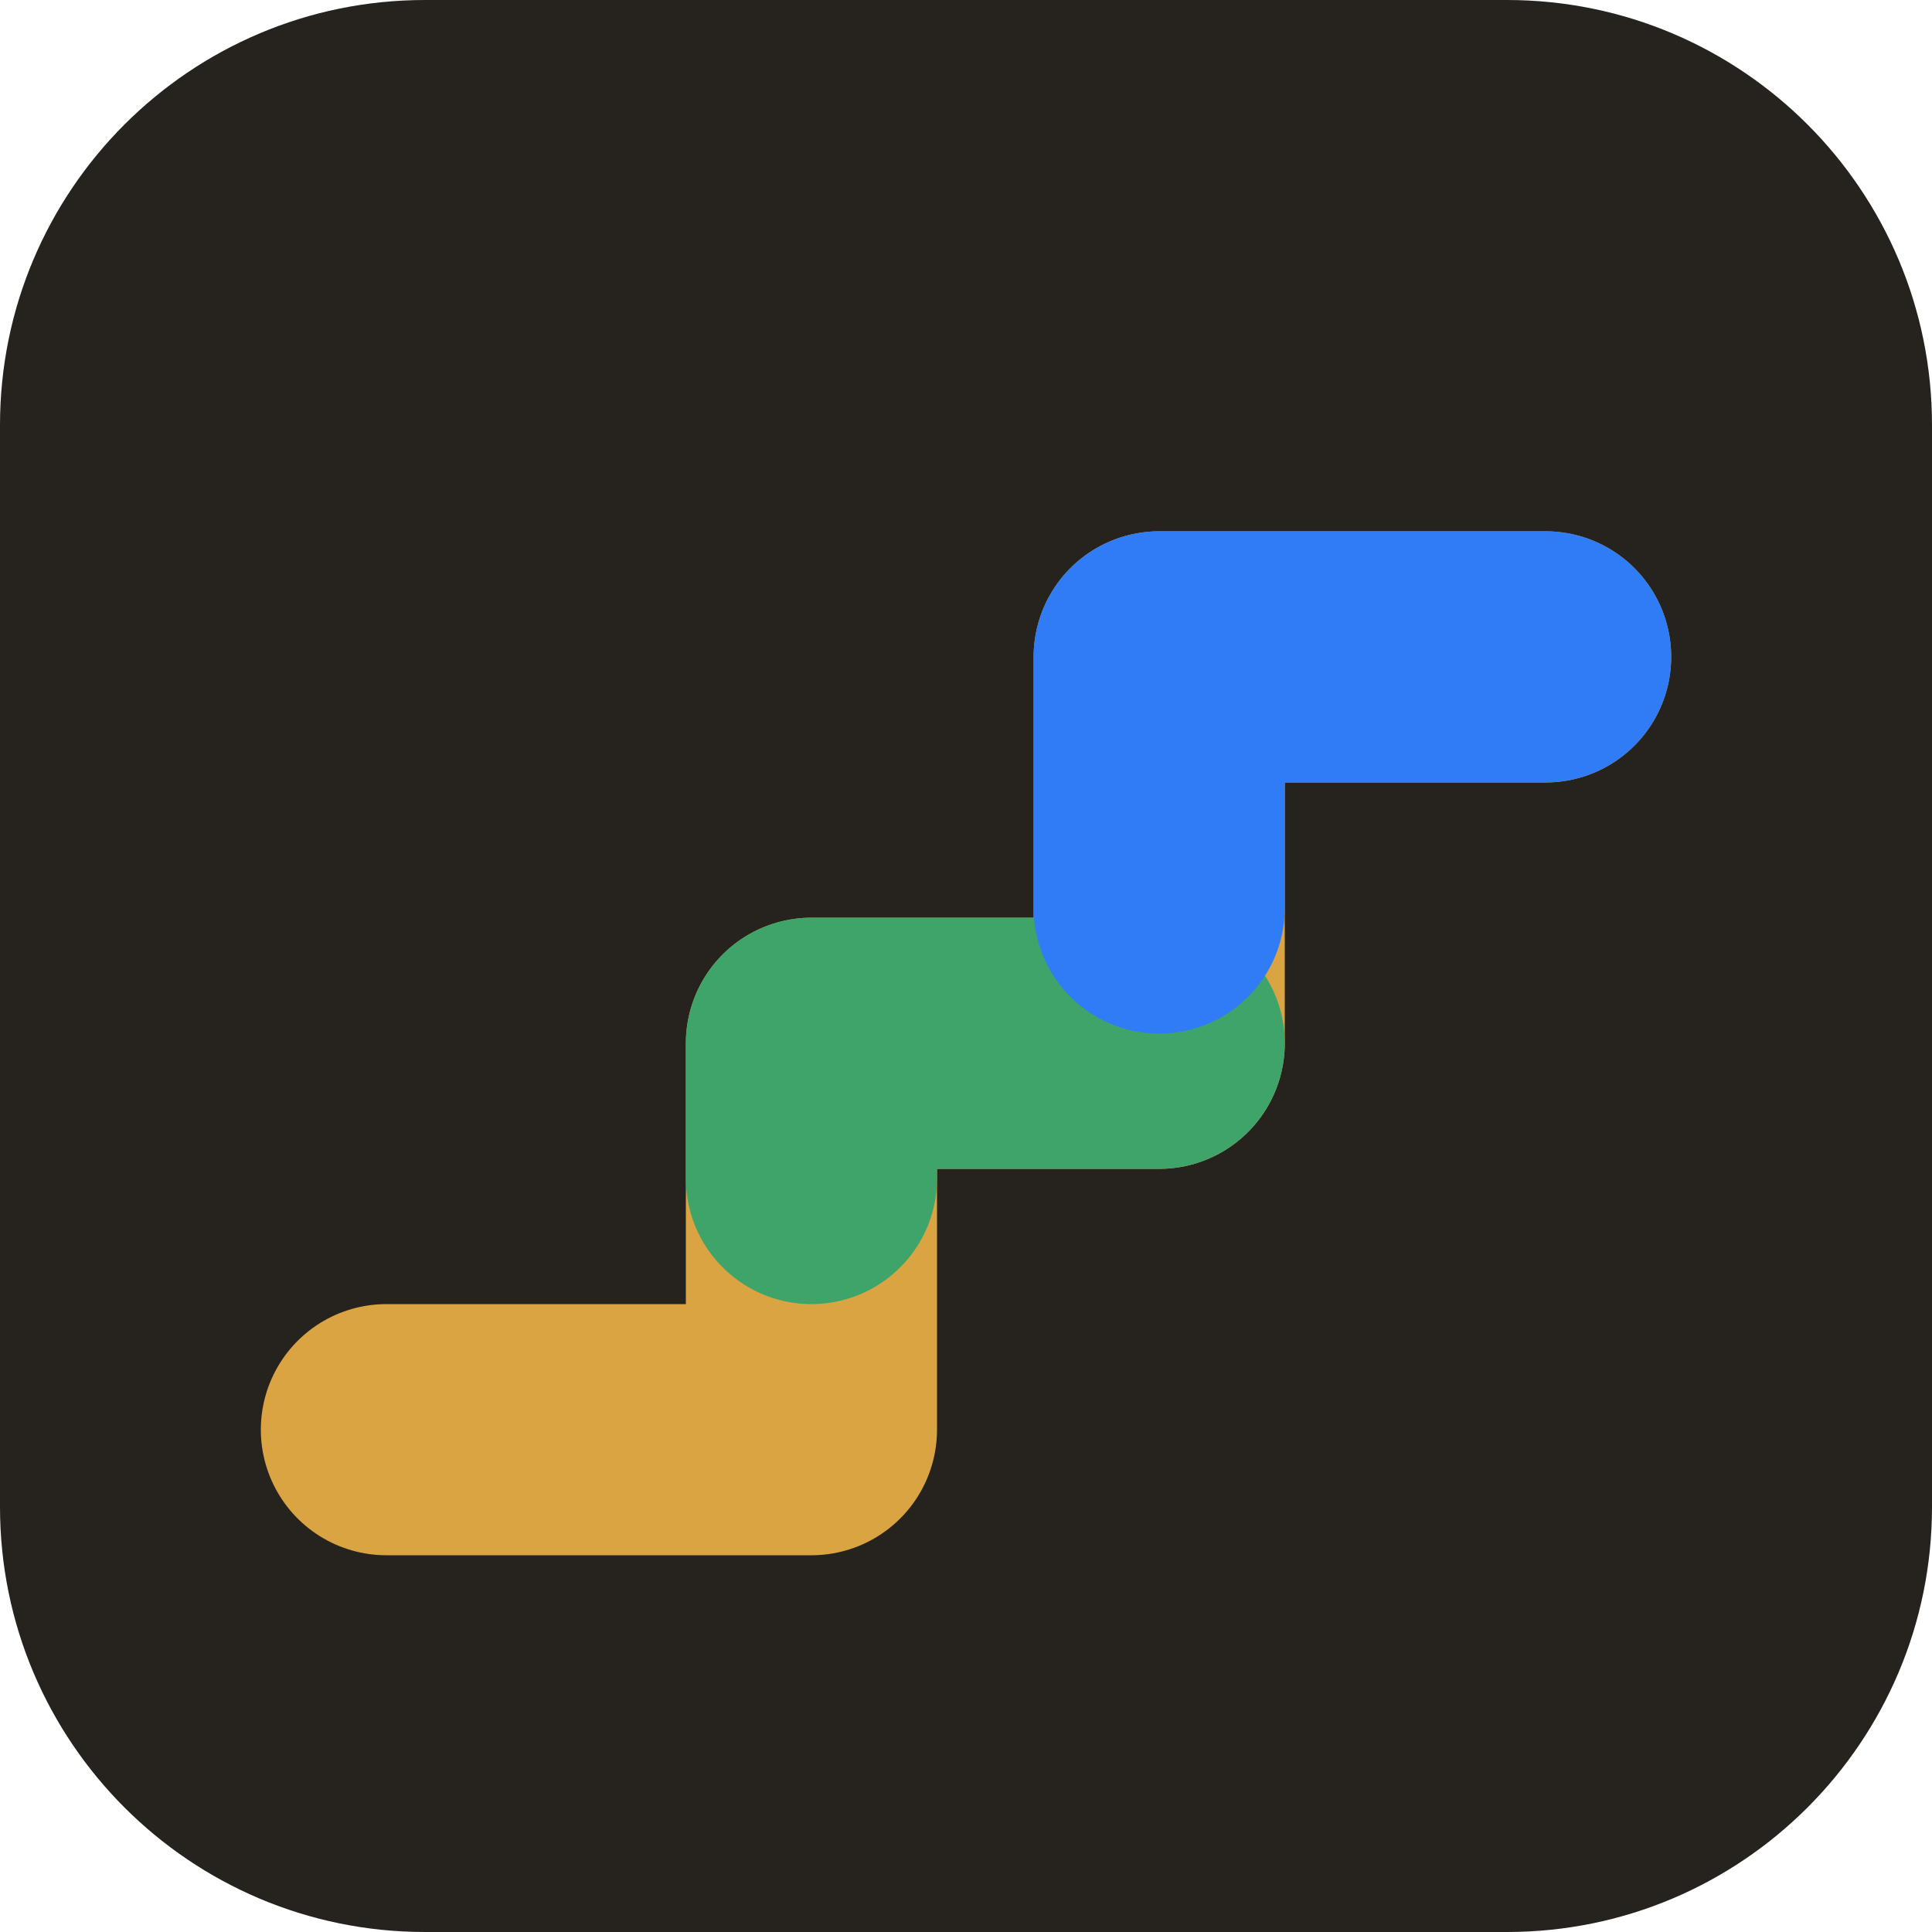
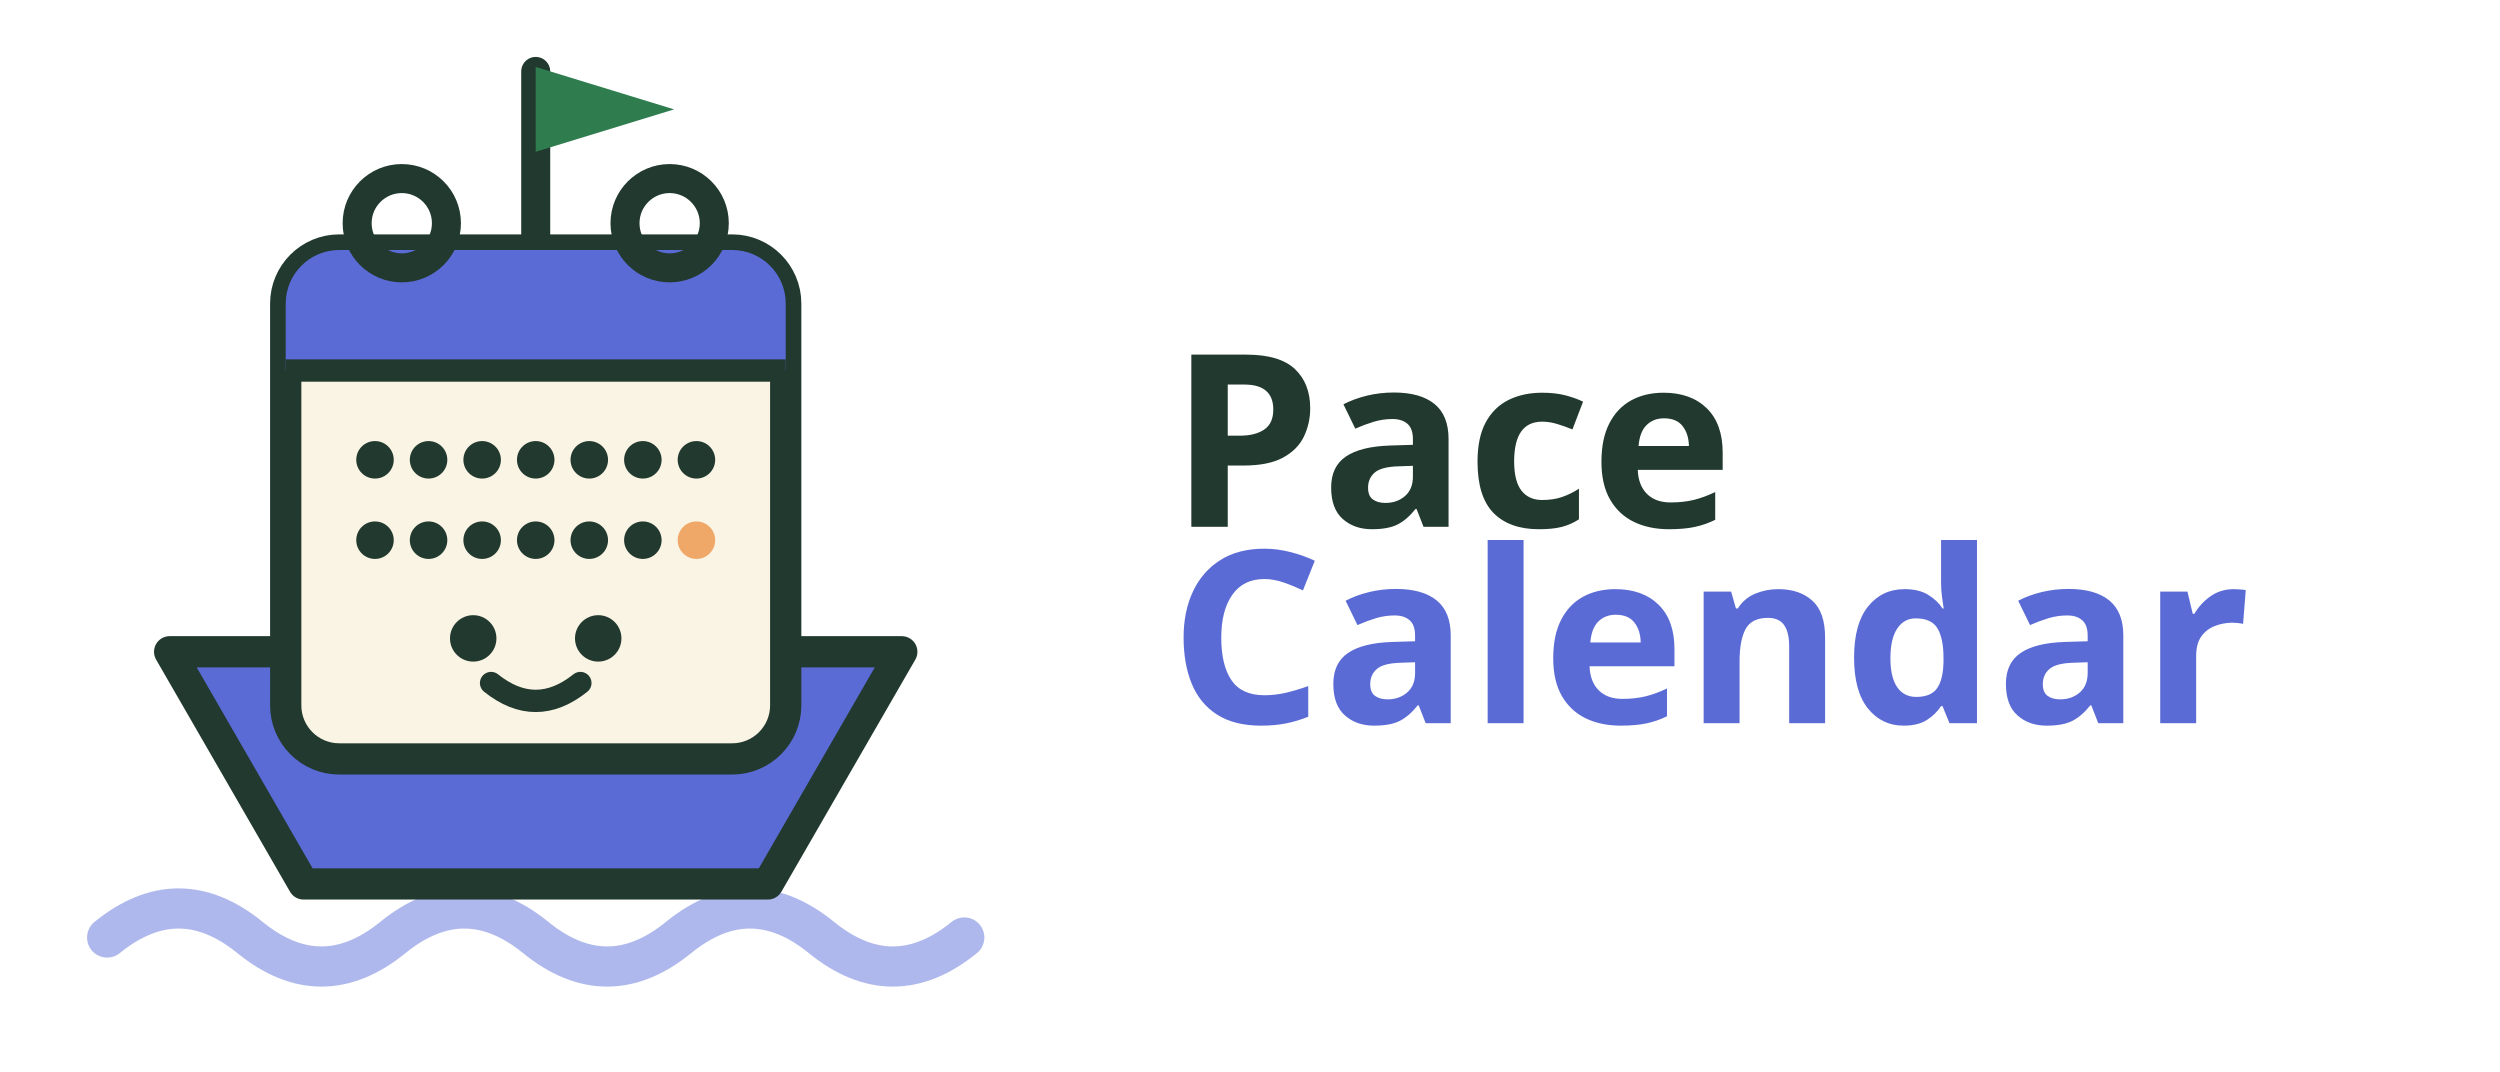
- <svg xmlns="http://www.w3.org/2000/svg" viewBox="0 0 100 100">
-   <rect width="100" height="100" rx="22" fill="#26221D" />
-   <path d="M20 74 H42 V54 H60 V34 H80" fill="none" stroke-width="13" stroke-linecap="round" stroke-linejoin="round" stroke="#D9A441" />
-   <path d="M42 61 V54 H60" fill="none" stroke-width="13" stroke-linecap="round" stroke-linejoin="round" stroke="#3FA46A" />
-   <path d="M60 47 V34 H80" fill="none" stroke-width="13" stroke-linecap="round" stroke-linejoin="round" stroke="#2F7CF6" />
+ <svg xmlns="http://www.w3.org/2000/svg" viewBox="0 0 560 240">
+   <path d="M24 210 q16 -13 32 0 t32 0 t32 0 t32 0 t32 0 t32 0" fill="none" stroke="#AEB8EC" stroke-width="9" stroke-linecap="round" />
+   <path d="M38 146 H202 L172 198 H68 Z" fill="#5B6BD5" stroke="#21392E" stroke-width="7" stroke-linejoin="round" />
+   <line x1="120" y1="16" x2="120" y2="58" stroke="#21392E" stroke-width="6.5" stroke-linecap="round" />
+   <rect x="64" y="56" width="112" height="114" rx="12" fill="#FAF4E4" stroke="#21392E" stroke-width="7" />
+   <path d="M64 68 a12 12 0 0 1 12 -12 h88 a12 12 0 0 1 12 12 v15 H64 Z" fill="#5B6BD5" />
+   <line x1="64" y1="83" x2="176" y2="83" stroke="#21392E" stroke-width="5" />
+   <circle cx="90" cy="50" r="10" fill="none" stroke="#21392E" stroke-width="6.5" />
+   <circle cx="150" cy="50" r="10" fill="none" stroke="#21392E" stroke-width="6.5" />
+   <path d="M120 15 L151 24.5 L120 34 Z" fill="#2F7D4F" />
+   <g fill="#21392E">
+     <circle cx="84" cy="103" r="4.2" />
+     <circle cx="96" cy="103" r="4.2" />
+     <circle cx="108" cy="103" r="4.2" />
+     <circle cx="120" cy="103" r="4.2" />
+     <circle cx="132" cy="103" r="4.2" />
+     <circle cx="144" cy="103" r="4.2" />
+     <circle cx="156" cy="103" r="4.2" />
+     <circle cx="84" cy="121" r="4.2" />
+     <circle cx="96" cy="121" r="4.2" />
+     <circle cx="108" cy="121" r="4.2" />
+     <circle cx="120" cy="121" r="4.2" />
+     <circle cx="132" cy="121" r="4.2" />
+     <circle cx="144" cy="121" r="4.2" />
+   </g>
+   <circle cx="156" cy="121" r="4.2" fill="#F0A868" />
+   <circle cx="106" cy="143" r="5.2" fill="#21392E" />
+   <circle cx="134" cy="143" r="5.2" fill="#21392E" />
+   <path d="M110 153 q10 8 20 0" fill="none" stroke="#21392E" stroke-width="5" stroke-linecap="round" />
+   <text x="262" y="118" font-family="Bricolage Grotesque, Manrope, sans-serif" font-size="54" font-weight="800" fill="#21392E">Pace</text>
+   <text x="262" y="162" font-family="Bricolage Grotesque, Manrope, sans-serif" font-size="54" font-weight="800" fill="#5B6BD5">Calendar</text>
</svg>
